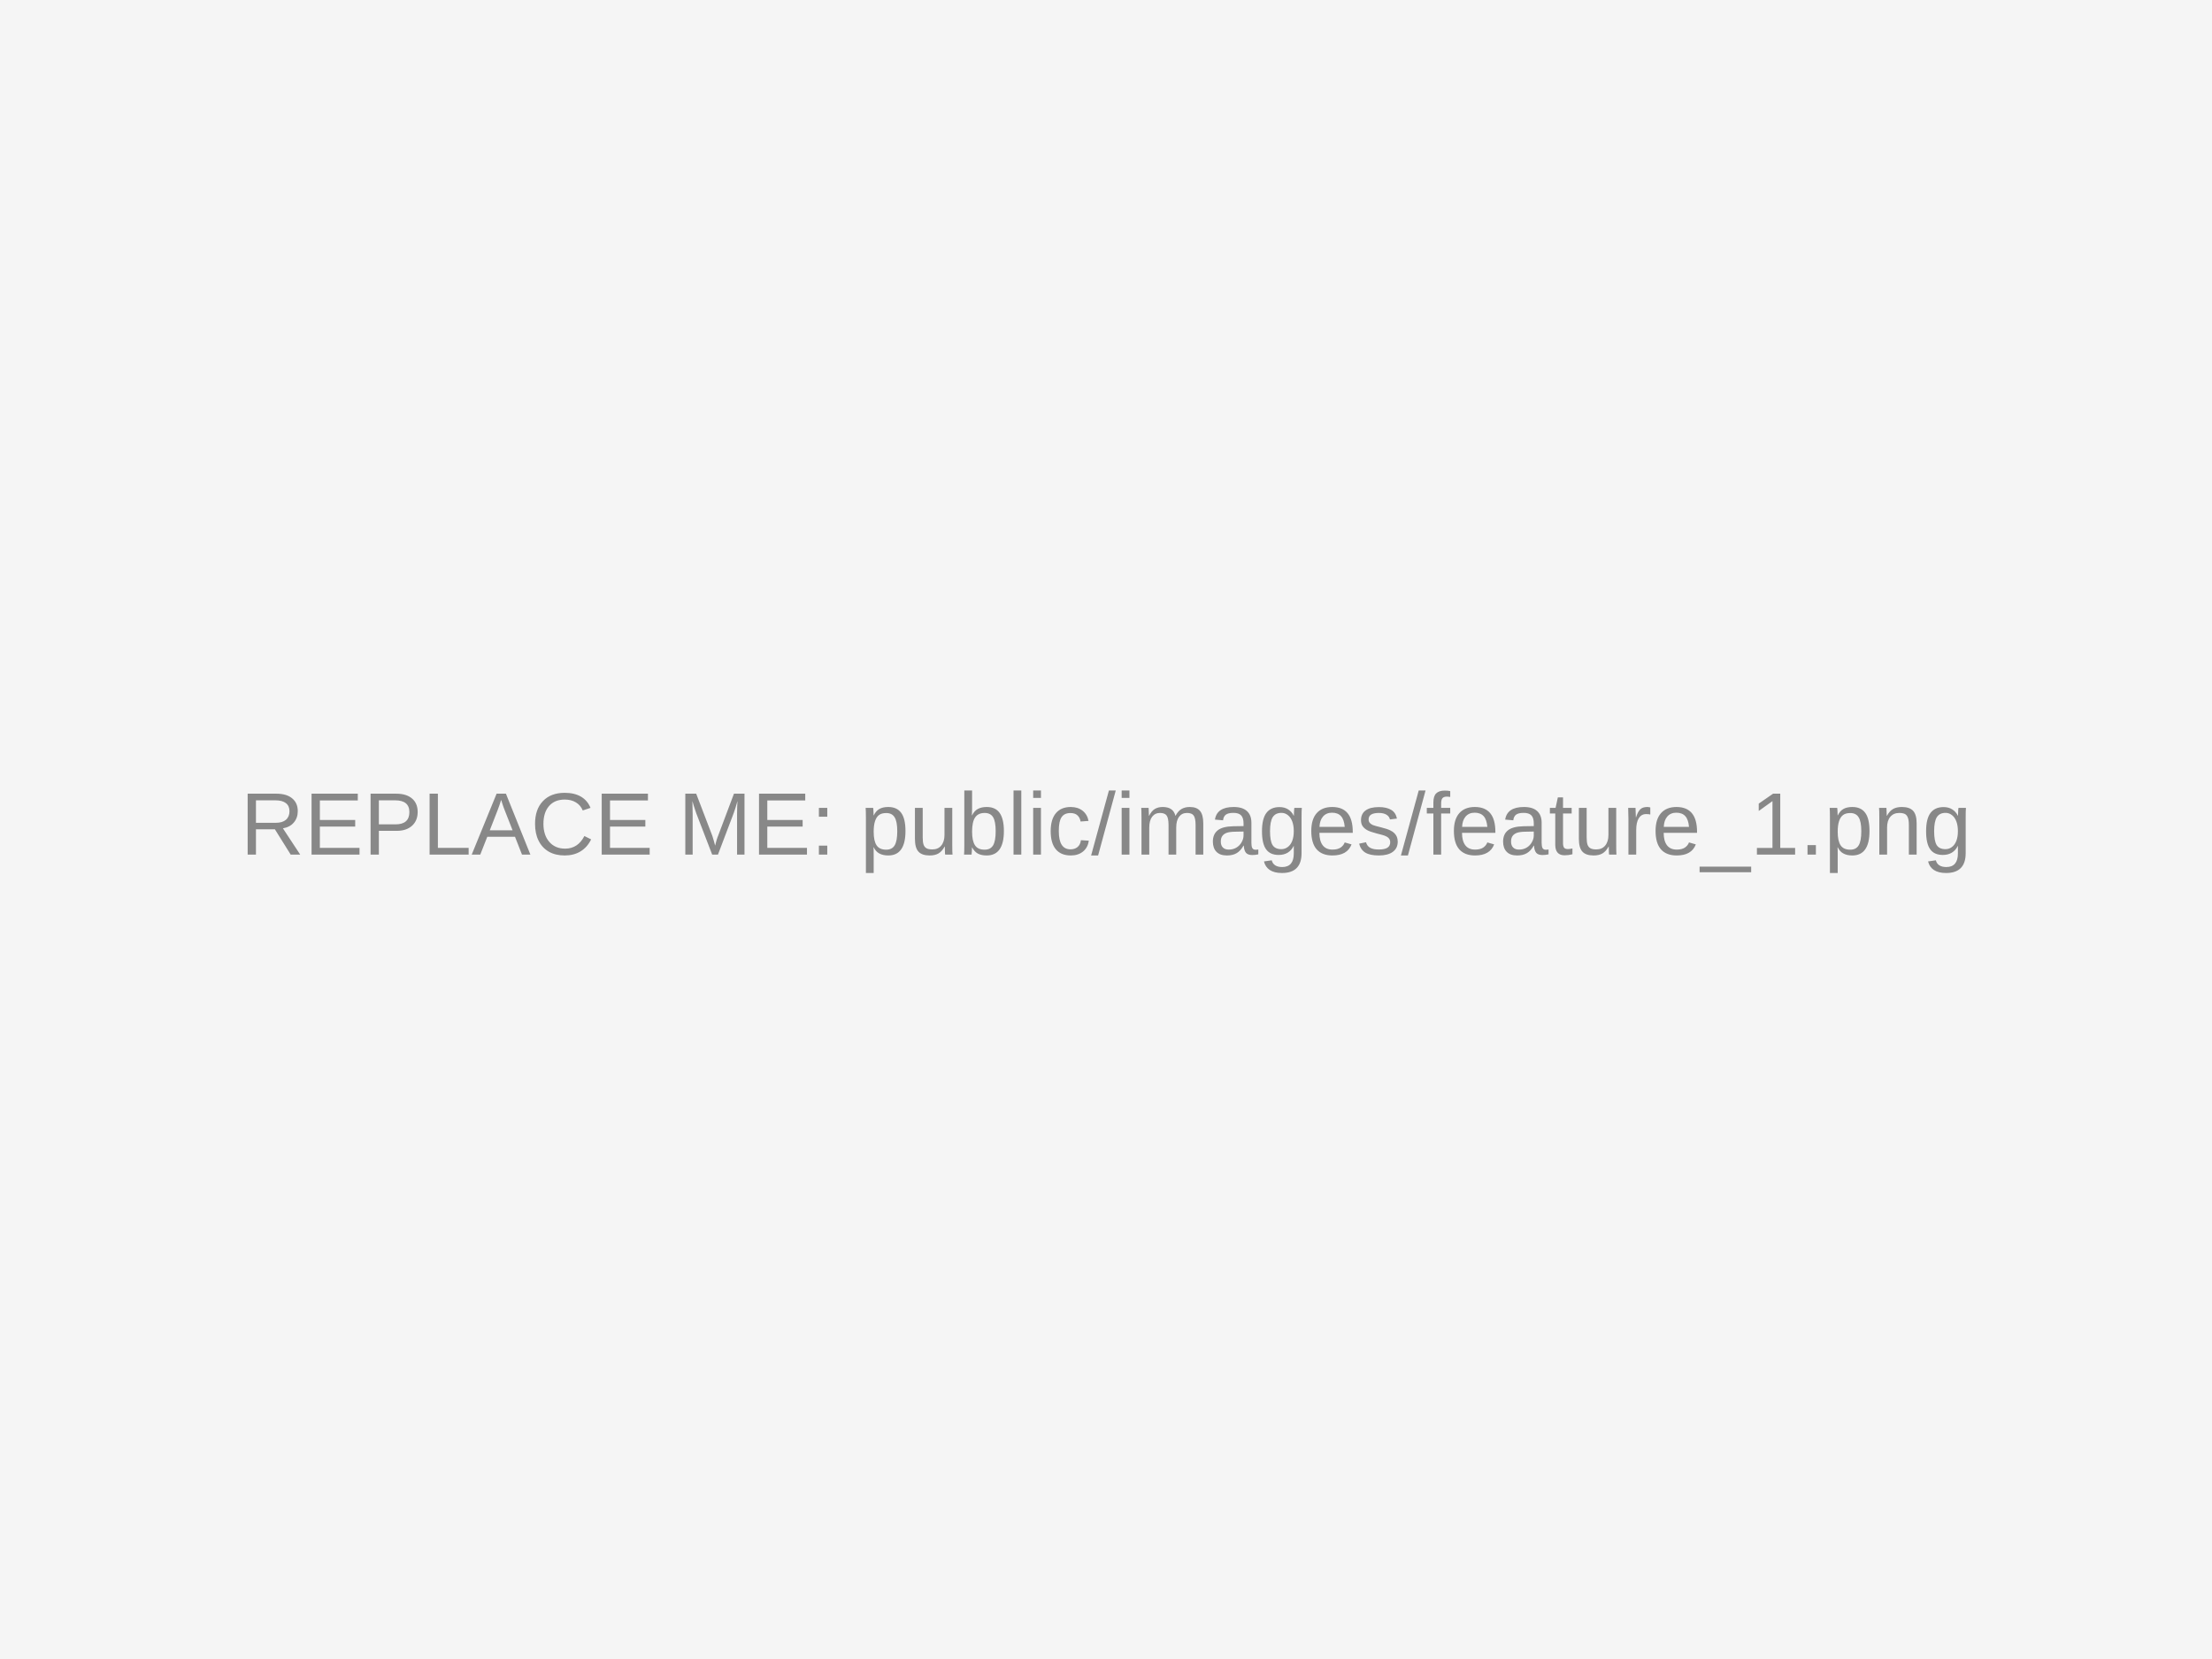
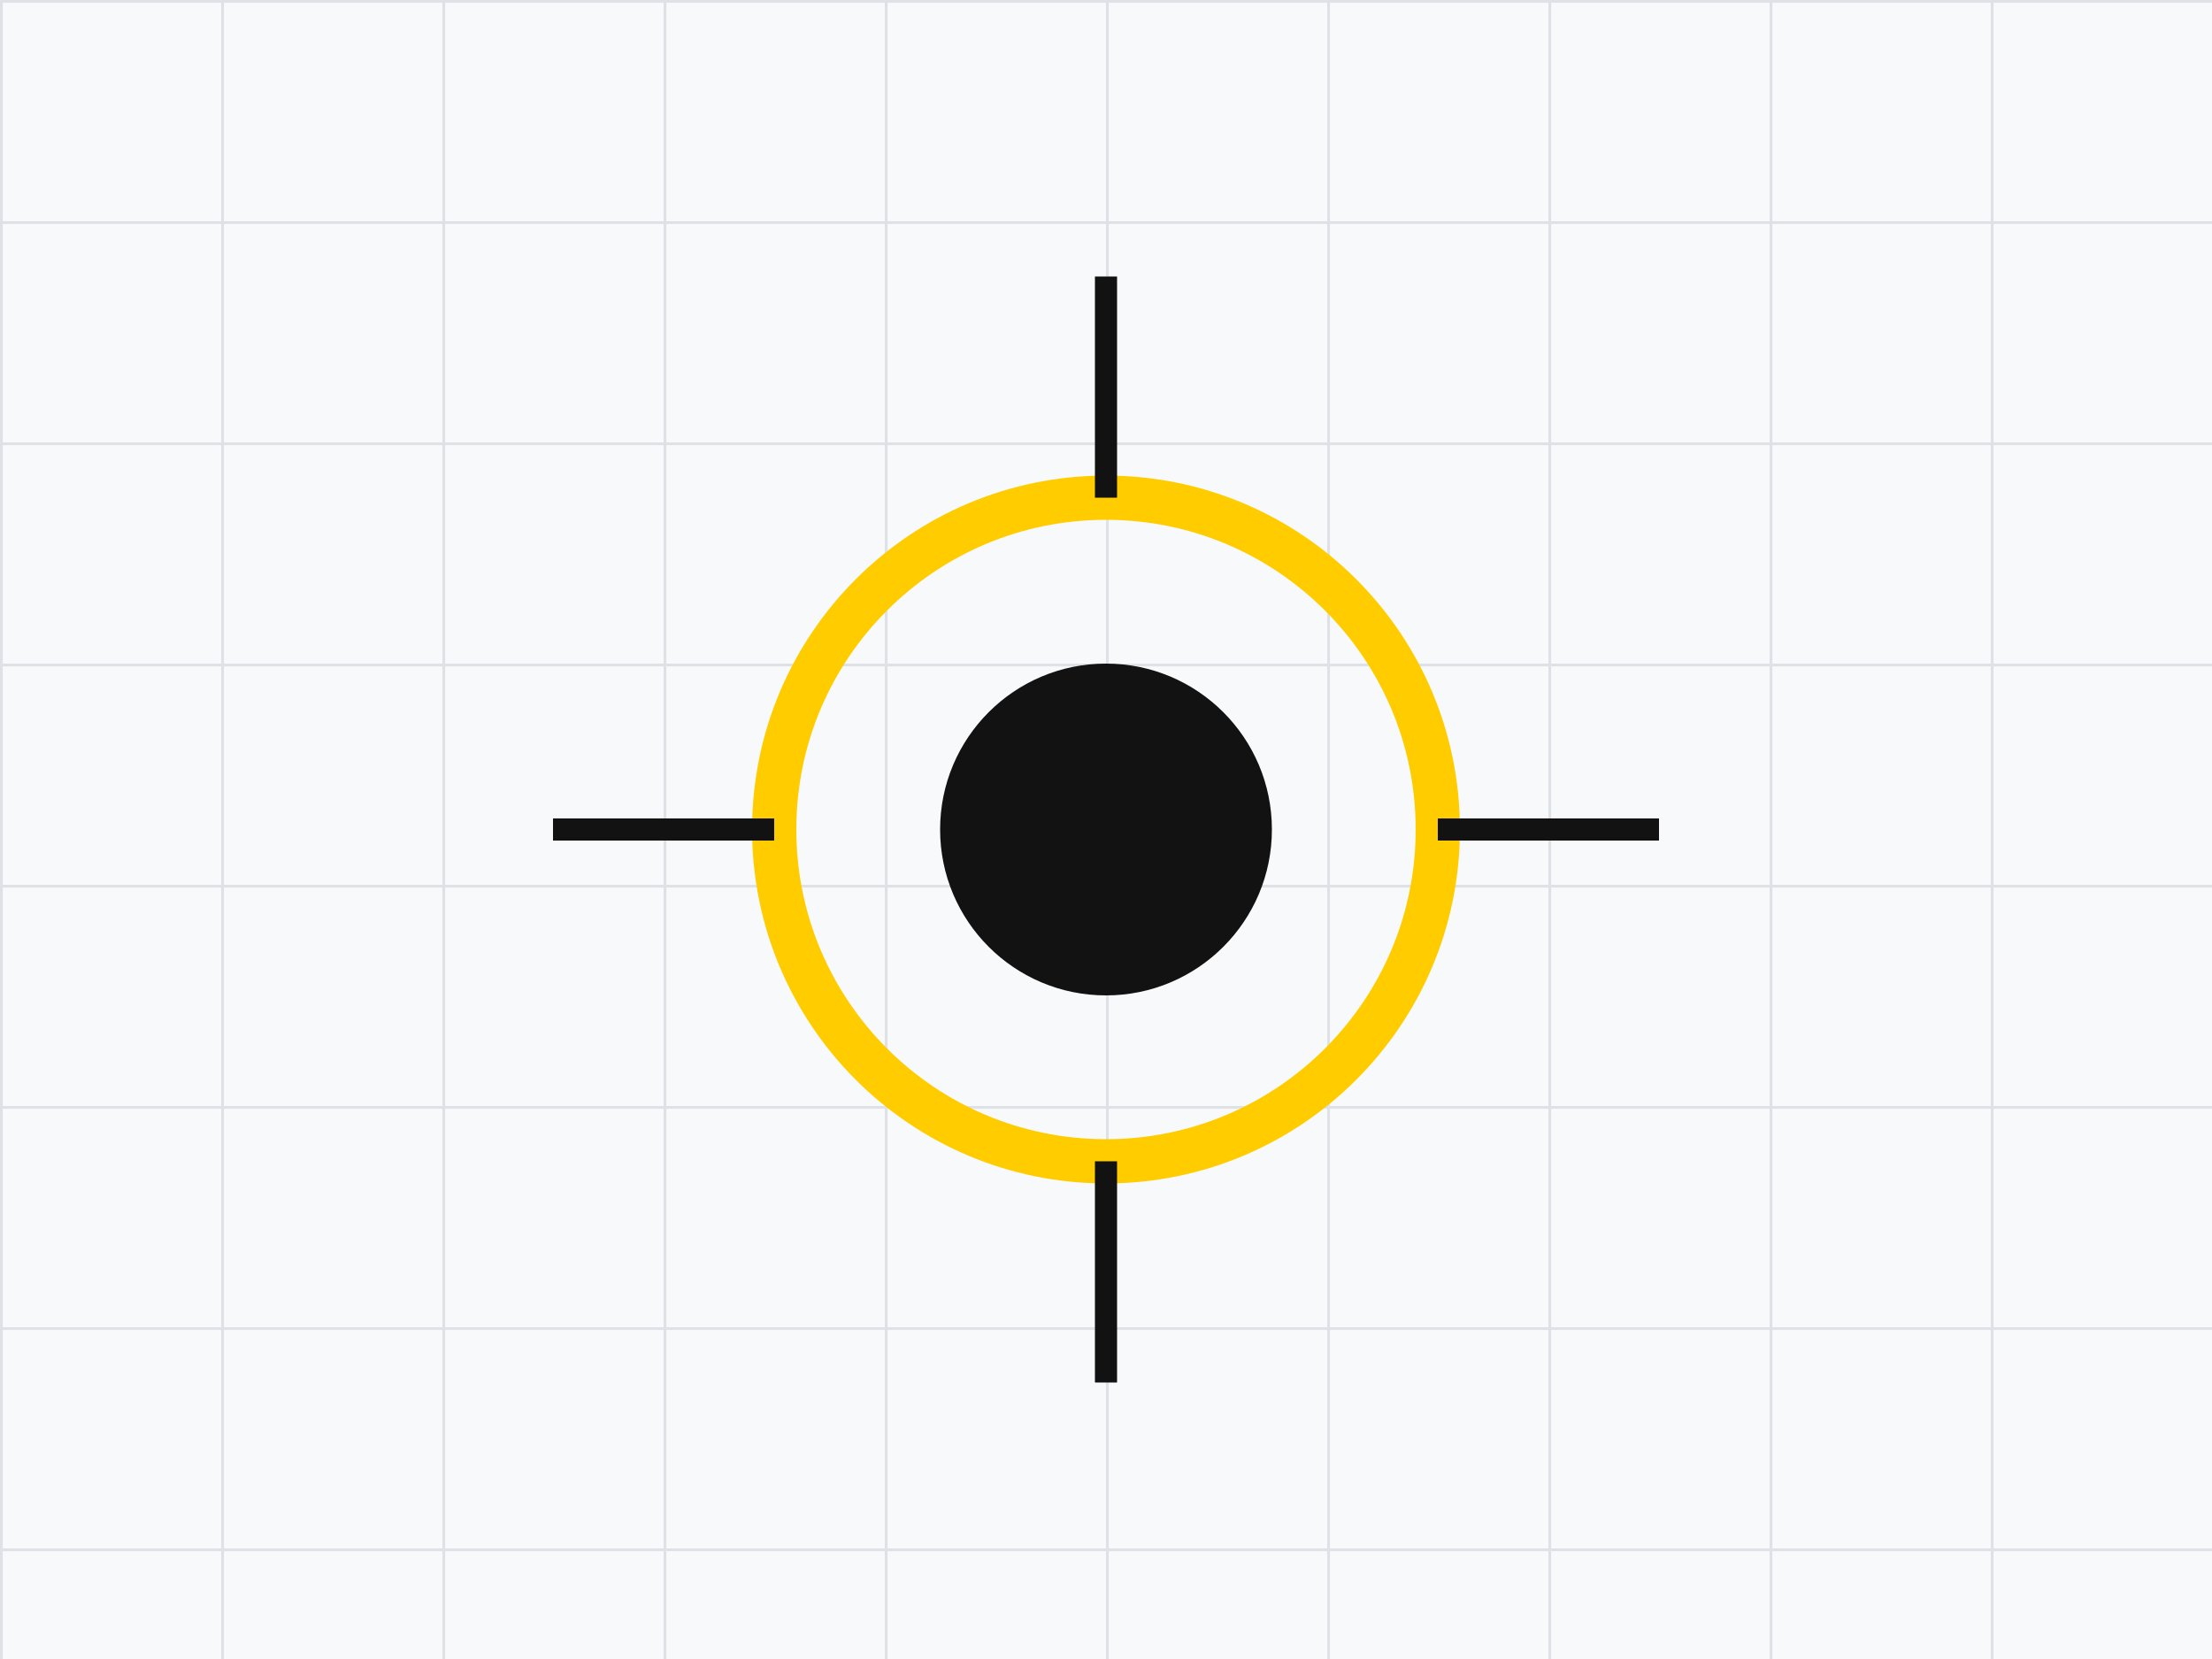
- <svg xmlns="http://www.w3.org/2000/svg" width="400" height="300" viewBox="0 0 400 300" fill="none">
-   <rect width="400" height="300" fill="#F5F5F5" />
-   <text x="50%" y="50%" dominant-baseline="middle" text-anchor="middle" font-family="Arial" font-size="16" fill="#888">REPLACE ME: public/images/feature_1.png</text>
+ <svg xmlns="http://www.w3.org/2000/svg" viewBox="0 0 400 300" width="400" height="300">
+   <defs>
+     <pattern id="grid" width="40" height="40" patternUnits="userSpaceOnUse">
+       <path d="M 40 0 L 0 0 0 40" fill="none" stroke="#dee2e6" stroke-width="1" />
+     </pattern>
+   </defs>
+   <rect width="400" height="300" fill="#f8f9fa" />
+   <rect width="400" height="300" fill="url(#grid)" />
+   <circle cx="200" cy="150" r="60" fill="none" stroke="#ffcc00" stroke-width="8" />
+   <circle cx="200" cy="150" r="30" fill="#121212" />
+   <line x1="200" y1="90" x2="200" y2="50" stroke="#121212" stroke-width="4" />
+   <line x1="200" y1="210" x2="200" y2="250" stroke="#121212" stroke-width="4" />
+   <line x1="140" y1="150" x2="100" y2="150" stroke="#121212" stroke-width="4" />
+   <line x1="260" y1="150" x2="300" y2="150" stroke="#121212" stroke-width="4" />
</svg>
